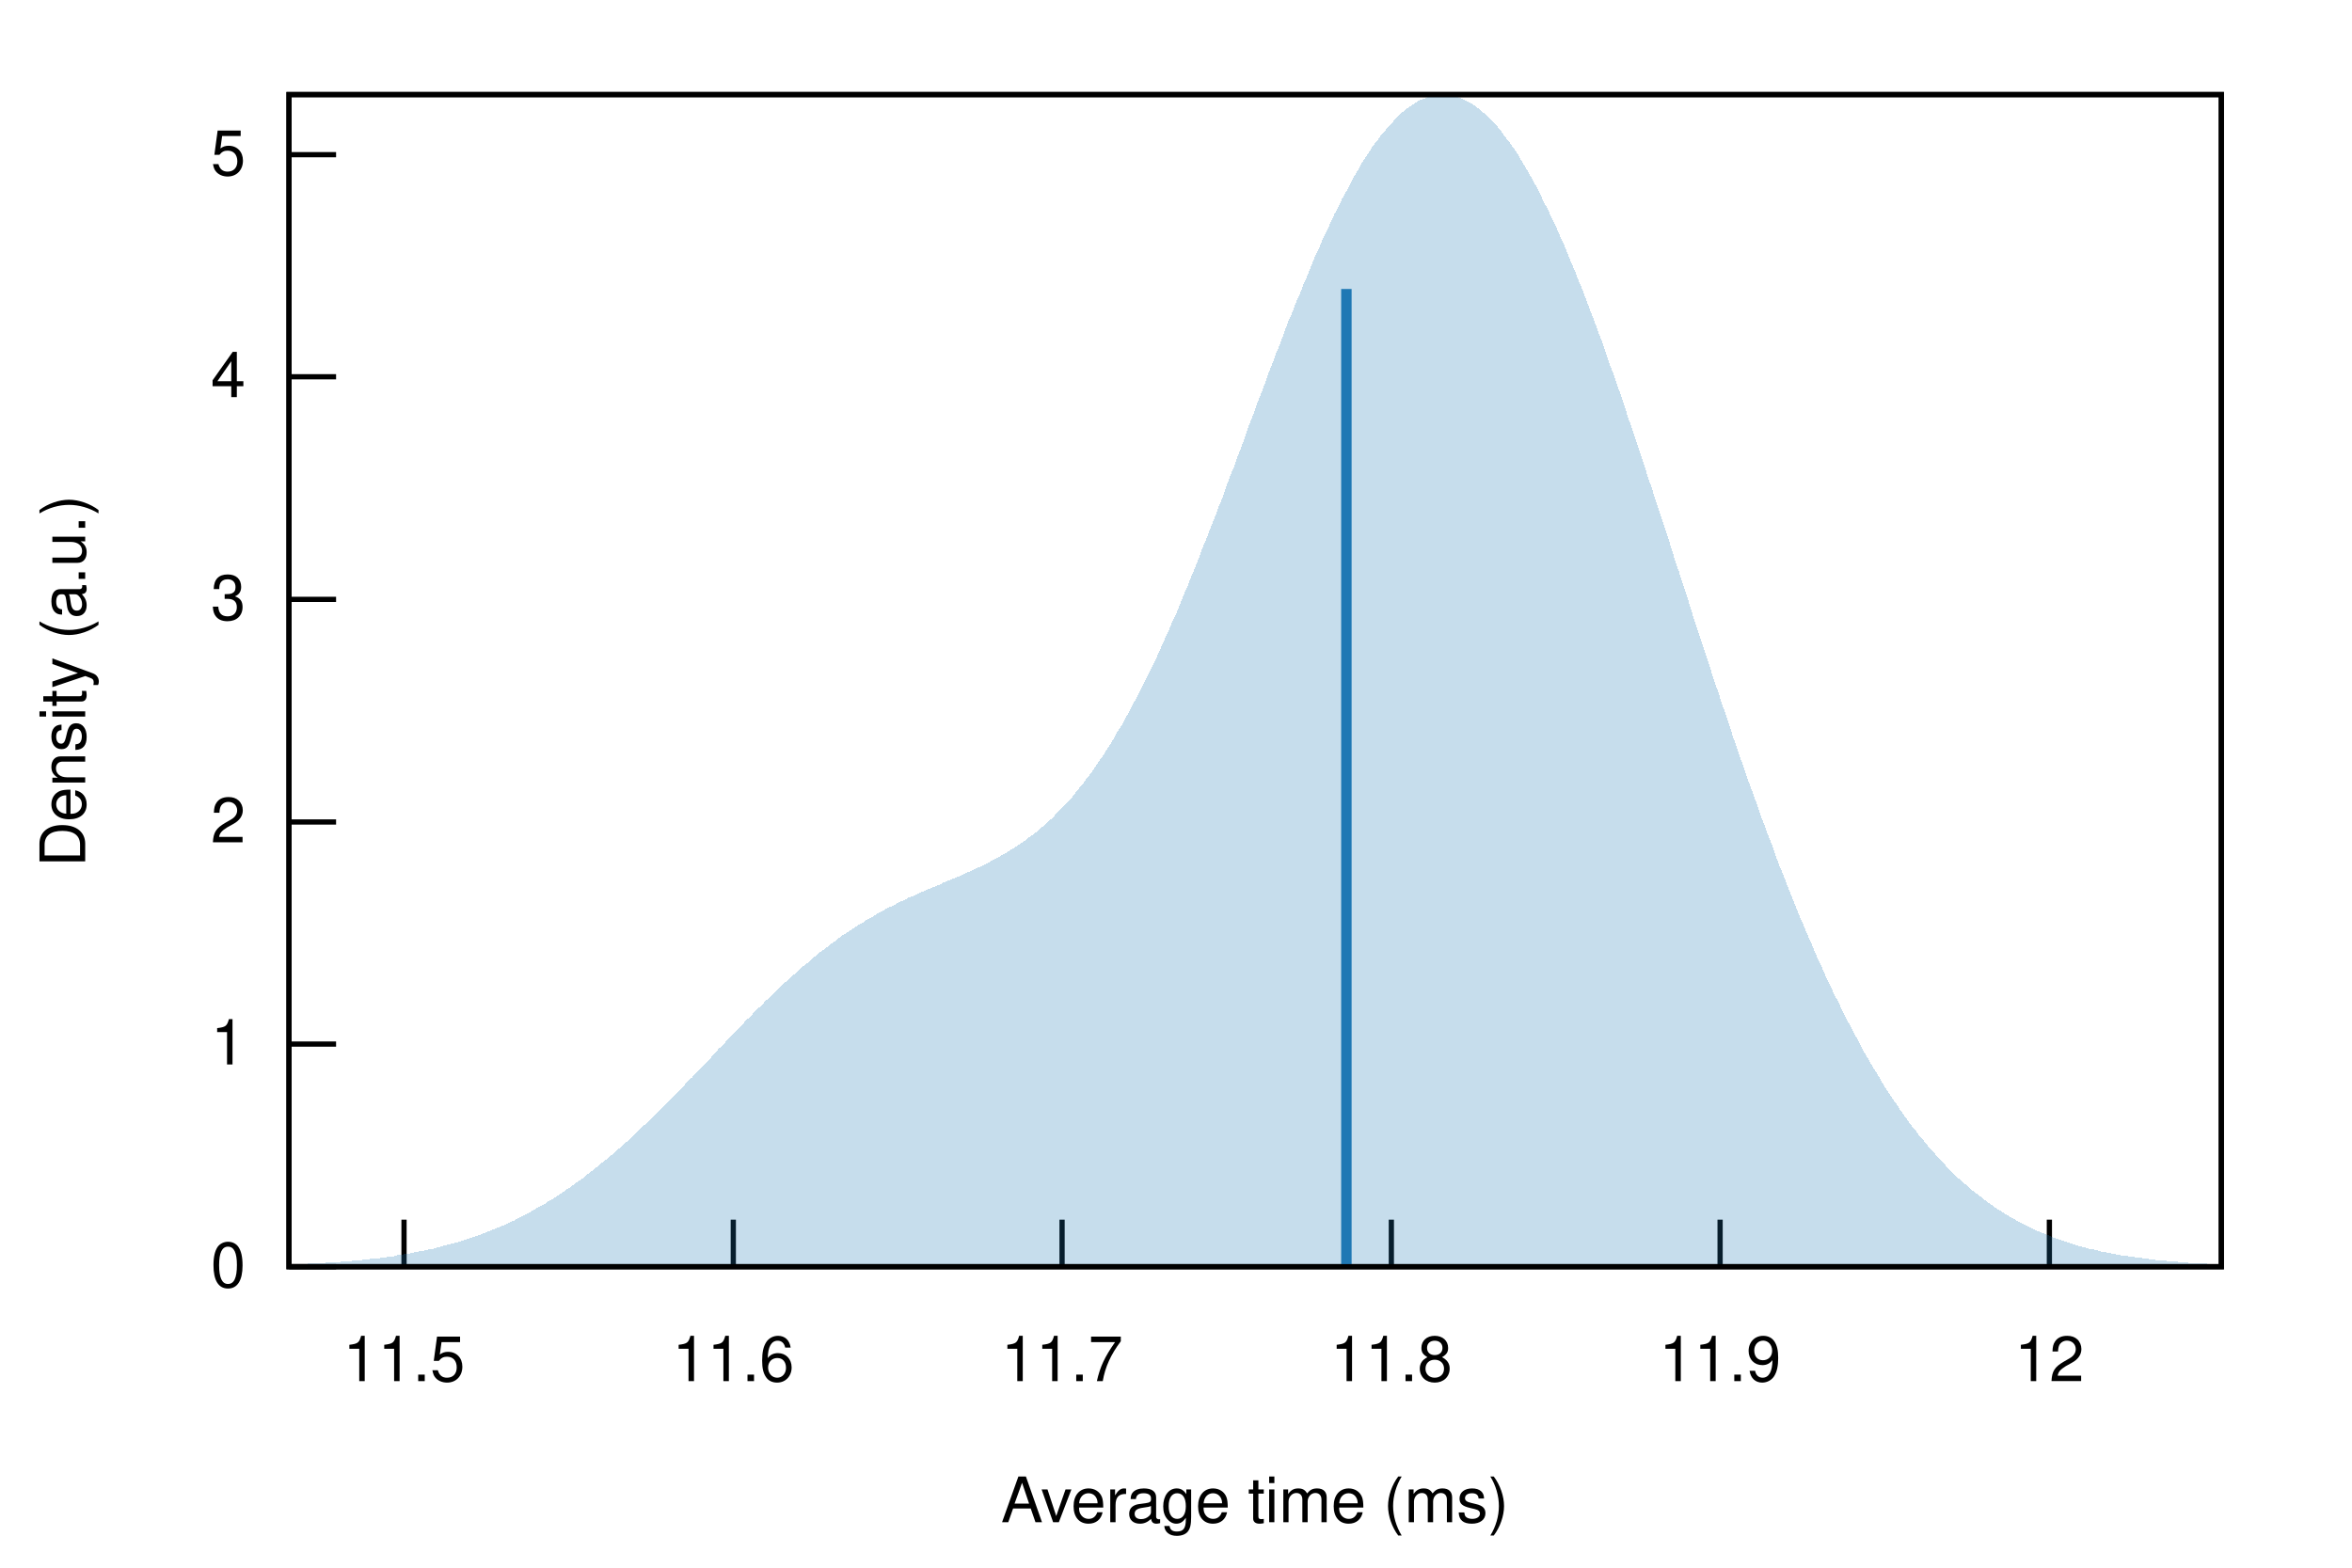
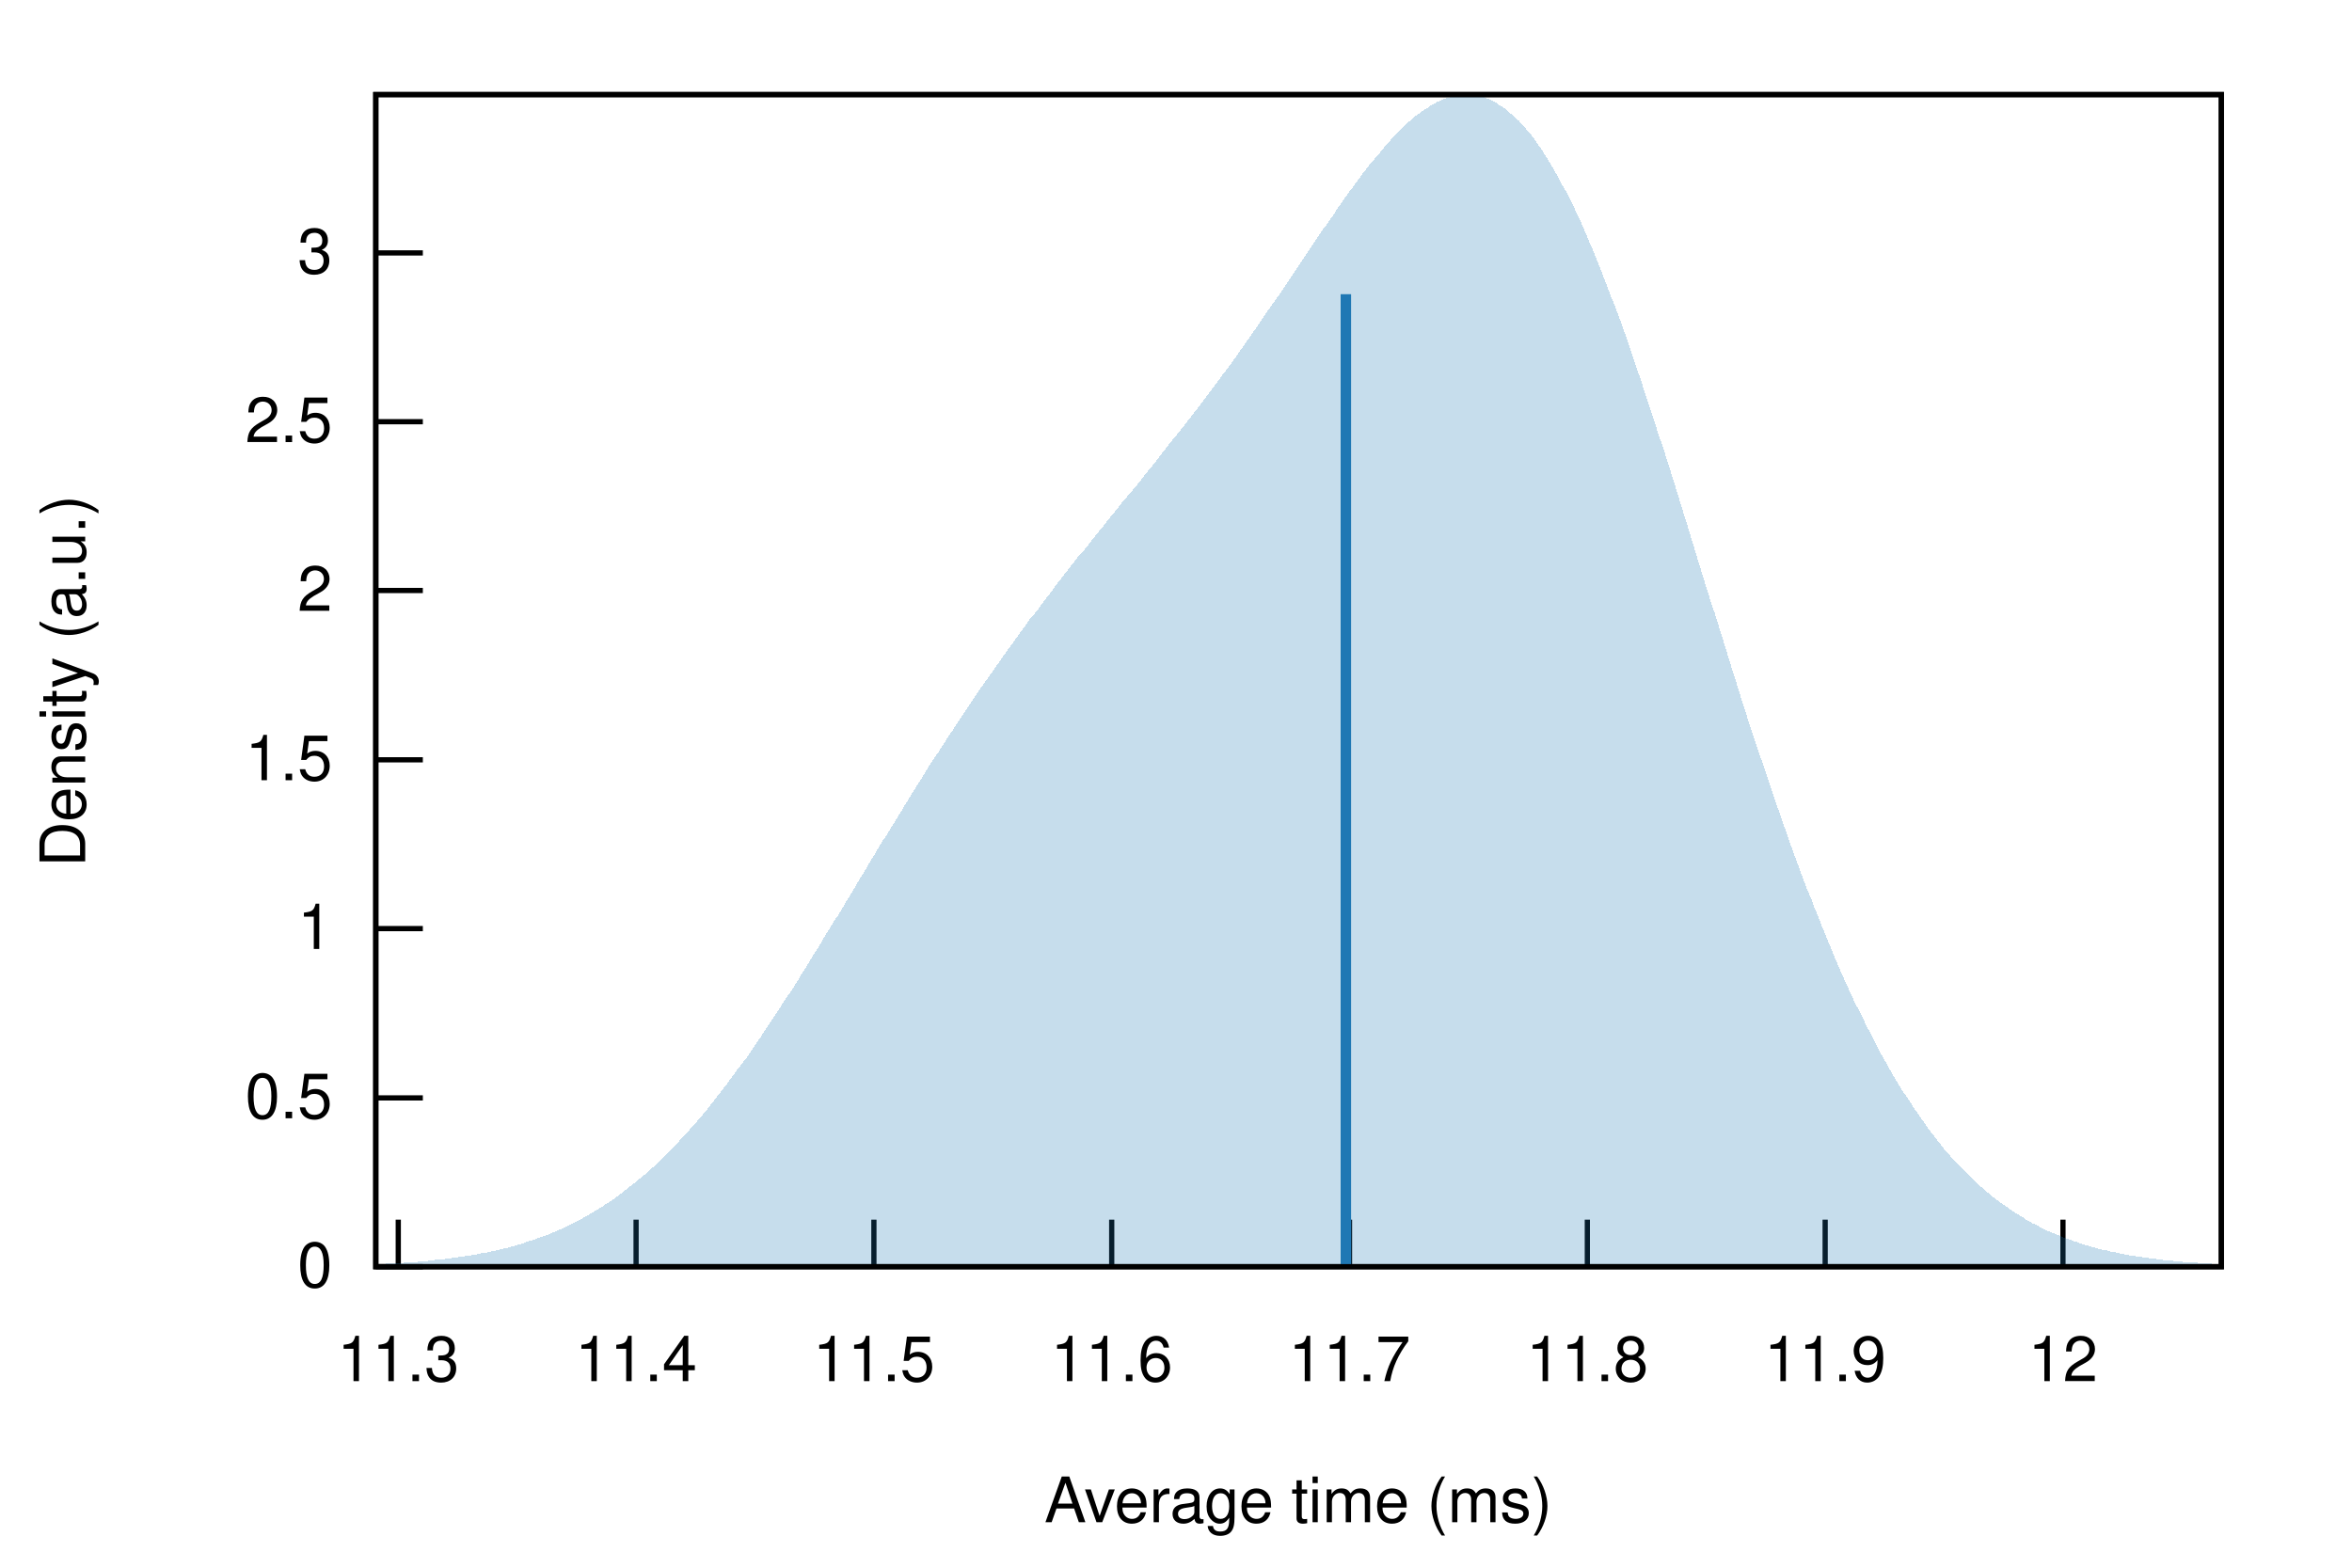
<svg xmlns="http://www.w3.org/2000/svg" xmlns:xlink="http://www.w3.org/1999/xlink" viewBox="0 0 450 300">
  <g id="gnuplot_canvas">
    <rect x="0" y="0" width="450" height="300" fill="none" />
    <defs>
      <circle id="gpDot" r="0.5" stroke-width="0.5" />
      <path id="gpPt0" stroke-width="0.222" stroke="currentColor" d="M-1,0 h2 M0,-1 v2" />
      <path id="gpPt1" stroke-width="0.222" stroke="currentColor" d="M-1,-1 L1,1 M1,-1 L-1,1" />
      <path id="gpPt2" stroke-width="0.222" stroke="currentColor" d="M-1,0 L1,0 M0,-1 L0,1 M-1,-1 L1,1 M-1,1 L1,-1" />
      <rect id="gpPt3" stroke-width="0.222" stroke="currentColor" x="-1" y="-1" width="2" height="2" />
      <rect id="gpPt4" stroke-width="0.222" stroke="currentColor" fill="currentColor" x="-1" y="-1" width="2" height="2" />
      <circle id="gpPt5" stroke-width="0.222" stroke="currentColor" cx="0" cy="0" r="1" />
      <use xlink:href="#gpPt5" id="gpPt6" fill="currentColor" stroke="none" />
      <path id="gpPt7" stroke-width="0.222" stroke="currentColor" d="M0,-1.33 L-1.33,0.67 L1.33,0.67 z" />
      <use xlink:href="#gpPt7" id="gpPt8" fill="currentColor" stroke="none" />
      <use xlink:href="#gpPt7" id="gpPt9" stroke="currentColor" transform="rotate(180)" />
      <use xlink:href="#gpPt9" id="gpPt10" fill="currentColor" stroke="none" />
      <use xlink:href="#gpPt3" id="gpPt11" stroke="currentColor" transform="rotate(45)" />
      <use xlink:href="#gpPt11" id="gpPt12" fill="currentColor" stroke="none" />
      <path id="gpPt13" stroke-width="0.222" stroke="currentColor" d="M0,1.330 L1.265,0.411 L0.782,-1.067 L-0.782,-1.076 L-1.265,0.411 z" />
      <use xlink:href="#gpPt13" id="gpPt14" fill="currentColor" stroke="none" />
      <filter id="textbox" filterUnits="objectBoundingBox" x="0" y="0" height="1" width="1">
        <feFlood flood-color="white" flood-opacity="1" result="bgnd" />
        <feComposite in="SourceGraphic" in2="bgnd" operator="atop" />
      </filter>
      <filter id="greybox" filterUnits="objectBoundingBox" x="0" y="0" height="1" width="1">
        <feFlood flood-color="lightgrey" flood-opacity="1" result="grey" />
        <feComposite in="SourceGraphic" in2="grey" operator="atop" />
      </filter>
    </defs>
    <g fill="none" color="white" stroke="currentColor" stroke-width="1.00" stroke-linecap="butt" stroke-linejoin="miter">
</g>
    <g fill="none" color="black" stroke="currentColor" stroke-width="1.00" stroke-linecap="butt" stroke-linejoin="miter">
-       <path stroke="black" d="M55.3,242.4 L64.3,242.4  " />
-       <g transform="translate(47.0,246.3)" stroke="none" fill="black" font-family="Helvetica" font-size="12.00" text-anchor="end">
+       <path stroke="black" d="M71.9,242.4 L80.9,242.4  " />
+       <g transform="translate(63.6,246.3)" stroke="none" fill="black" font-family="Helvetica" font-size="12.00" text-anchor="end">
        <text>
          <tspan font-family="Helvetica"> 0</tspan>
        </text>
      </g>
    </g>
    <g fill="none" color="black" stroke="currentColor" stroke-width="1.00" stroke-linecap="butt" stroke-linejoin="miter">
-       <path stroke="black" d="M55.3,199.8 L64.3,199.8  " />
-       <g transform="translate(47.0,203.7)" stroke="none" fill="black" font-family="Helvetica" font-size="12.00" text-anchor="end">
+       <path stroke="black" d="M71.9,210.1 L80.9,210.1  " />
+       <g transform="translate(63.6,214.0)" stroke="none" fill="black" font-family="Helvetica" font-size="12.00" text-anchor="end">
+         <text>
+           <tspan font-family="Helvetica"> 0.5</tspan>
+         </text>
+       </g>
+     </g>
+     <g fill="none" color="black" stroke="currentColor" stroke-width="1.00" stroke-linecap="butt" stroke-linejoin="miter">
+       <path stroke="black" d="M71.9,177.7 L80.9,177.7  " />
+       <g transform="translate(63.6,181.6)" stroke="none" fill="black" font-family="Helvetica" font-size="12.00" text-anchor="end">
        <text>
          <tspan font-family="Helvetica"> 1</tspan>
        </text>
      </g>
    </g>
    <g fill="none" color="black" stroke="currentColor" stroke-width="1.00" stroke-linecap="butt" stroke-linejoin="miter">
-       <path stroke="black" d="M55.3,157.3 L64.3,157.3  " />
-       <g transform="translate(47.0,161.2)" stroke="none" fill="black" font-family="Helvetica" font-size="12.00" text-anchor="end">
+       <path stroke="black" d="M71.9,145.4 L80.9,145.4  " />
+       <g transform="translate(63.6,149.3)" stroke="none" fill="black" font-family="Helvetica" font-size="12.00" text-anchor="end">
+         <text>
+           <tspan font-family="Helvetica"> 1.5</tspan>
+         </text>
+       </g>
+     </g>
+     <g fill="none" color="black" stroke="currentColor" stroke-width="1.00" stroke-linecap="butt" stroke-linejoin="miter">
+       <path stroke="black" d="M71.9,113.0 L80.9,113.0  " />
+       <g transform="translate(63.6,116.9)" stroke="none" fill="black" font-family="Helvetica" font-size="12.00" text-anchor="end">
        <text>
          <tspan font-family="Helvetica"> 2</tspan>
        </text>
      </g>
    </g>
    <g fill="none" color="black" stroke="currentColor" stroke-width="1.00" stroke-linecap="butt" stroke-linejoin="miter">
-       <path stroke="black" d="M55.3,114.7 L64.3,114.7  " />
-       <g transform="translate(47.0,118.6)" stroke="none" fill="black" font-family="Helvetica" font-size="12.00" text-anchor="end">
+       <path stroke="black" d="M71.9,80.7 L80.9,80.7  " />
+       <g transform="translate(63.6,84.6)" stroke="none" fill="black" font-family="Helvetica" font-size="12.00" text-anchor="end">
+         <text>
+           <tspan font-family="Helvetica"> 2.5</tspan>
+         </text>
+       </g>
+     </g>
+     <g fill="none" color="black" stroke="currentColor" stroke-width="1.00" stroke-linecap="butt" stroke-linejoin="miter">
+       <path stroke="black" d="M71.9,48.4 L80.9,48.4  " />
+       <g transform="translate(63.6,52.3)" stroke="none" fill="black" font-family="Helvetica" font-size="12.00" text-anchor="end">
        <text>
          <tspan font-family="Helvetica"> 3</tspan>
        </text>
      </g>
    </g>
    <g fill="none" color="black" stroke="currentColor" stroke-width="1.00" stroke-linecap="butt" stroke-linejoin="miter">
-       <path stroke="black" d="M55.3,72.1 L64.3,72.1  " />
-       <g transform="translate(47.0,76.0)" stroke="none" fill="black" font-family="Helvetica" font-size="12.00" text-anchor="end">
+       <path stroke="black" d="M76.2,242.4 L76.2,233.4  " />
+       <g transform="translate(76.2,264.3)" stroke="none" fill="black" font-family="Helvetica" font-size="12.00" text-anchor="middle">
        <text>
-           <tspan font-family="Helvetica"> 4</tspan>
+           <tspan font-family="Helvetica"> 11.3</tspan>
        </text>
      </g>
    </g>
    <g fill="none" color="black" stroke="currentColor" stroke-width="1.00" stroke-linecap="butt" stroke-linejoin="miter">
-       <path stroke="black" d="M55.3,29.6 L64.3,29.6  " />
-       <g transform="translate(47.0,33.5)" stroke="none" fill="black" font-family="Helvetica" font-size="12.00" text-anchor="end">
+       <path stroke="black" d="M121.7,242.4 L121.7,233.4  " />
+       <g transform="translate(121.7,264.3)" stroke="none" fill="black" font-family="Helvetica" font-size="12.00" text-anchor="middle">
        <text>
-           <tspan font-family="Helvetica"> 5</tspan>
+           <tspan font-family="Helvetica"> 11.4</tspan>
        </text>
      </g>
    </g>
    <g fill="none" color="black" stroke="currentColor" stroke-width="1.00" stroke-linecap="butt" stroke-linejoin="miter">
-       <path stroke="black" d="M77.3,242.4 L77.3,233.4  " />
-       <g transform="translate(77.3,264.3)" stroke="none" fill="black" font-family="Helvetica" font-size="12.00" text-anchor="middle">
+       <path stroke="black" d="M167.2,242.4 L167.2,233.4  " />
+       <g transform="translate(167.2,264.3)" stroke="none" fill="black" font-family="Helvetica" font-size="12.00" text-anchor="middle">
        <text>
          <tspan font-family="Helvetica"> 11.5</tspan>
        </text>
      </g>
    </g>
    <g fill="none" color="black" stroke="currentColor" stroke-width="1.00" stroke-linecap="butt" stroke-linejoin="miter">
-       <path stroke="black" d="M140.3,242.4 L140.3,233.4  " />
-       <g transform="translate(140.3,264.3)" stroke="none" fill="black" font-family="Helvetica" font-size="12.00" text-anchor="middle">
+       <path stroke="black" d="M212.7,242.4 L212.7,233.4  " />
+       <g transform="translate(212.7,264.3)" stroke="none" fill="black" font-family="Helvetica" font-size="12.00" text-anchor="middle">
        <text>
          <tspan font-family="Helvetica"> 11.6</tspan>
        </text>
      </g>
    </g>
    <g fill="none" color="black" stroke="currentColor" stroke-width="1.00" stroke-linecap="butt" stroke-linejoin="miter">
-       <path stroke="black" d="M203.2,242.4 L203.2,233.4  " />
-       <g transform="translate(203.2,264.3)" stroke="none" fill="black" font-family="Helvetica" font-size="12.00" text-anchor="middle">
+       <path stroke="black" d="M258.2,242.4 L258.2,233.4  " />
+       <g transform="translate(258.2,264.3)" stroke="none" fill="black" font-family="Helvetica" font-size="12.00" text-anchor="middle">
        <text>
          <tspan font-family="Helvetica"> 11.7</tspan>
        </text>
      </g>
    </g>
    <g fill="none" color="black" stroke="currentColor" stroke-width="1.00" stroke-linecap="butt" stroke-linejoin="miter">
-       <path stroke="black" d="M266.2,242.4 L266.2,233.4  " />
-       <g transform="translate(266.2,264.3)" stroke="none" fill="black" font-family="Helvetica" font-size="12.00" text-anchor="middle">
+       <path stroke="black" d="M303.7,242.4 L303.7,233.4  " />
+       <g transform="translate(303.7,264.3)" stroke="none" fill="black" font-family="Helvetica" font-size="12.00" text-anchor="middle">
        <text>
          <tspan font-family="Helvetica"> 11.8</tspan>
        </text>
      </g>
    </g>
    <g fill="none" color="black" stroke="currentColor" stroke-width="1.00" stroke-linecap="butt" stroke-linejoin="miter">
-       <path stroke="black" d="M329.1,242.4 L329.1,233.4  " />
-       <g transform="translate(329.1,264.3)" stroke="none" fill="black" font-family="Helvetica" font-size="12.00" text-anchor="middle">
+       <path stroke="black" d="M349.2,242.4 L349.2,233.4  " />
+       <g transform="translate(349.2,264.3)" stroke="none" fill="black" font-family="Helvetica" font-size="12.00" text-anchor="middle">
        <text>
          <tspan font-family="Helvetica"> 11.9</tspan>
        </text>
      </g>
    </g>
    <g fill="none" color="black" stroke="currentColor" stroke-width="1.00" stroke-linecap="butt" stroke-linejoin="miter">
-       <path stroke="black" d="M392.1,242.4 L392.1,233.4  " />
-       <g transform="translate(392.1,264.3)" stroke="none" fill="black" font-family="Helvetica" font-size="12.00" text-anchor="middle">
+       <path stroke="black" d="M394.7,242.4 L394.7,233.4  " />
+       <g transform="translate(394.7,264.3)" stroke="none" fill="black" font-family="Helvetica" font-size="12.00" text-anchor="middle">
        <text>
          <tspan font-family="Helvetica"> 12</tspan>
        </text>
      </g>
    </g>
    <g fill="none" color="black" stroke="currentColor" stroke-width="1.00" stroke-linecap="butt" stroke-linejoin="miter">
</g>
    <g fill="none" color="black" stroke="currentColor" stroke-width="1.00" stroke-linecap="butt" stroke-linejoin="miter">
-       <path stroke="black" d="M55.3,18.1 L55.3,242.4 L425.0,242.4 L425.0,18.1 L55.3,18.1 Z  " />
+       <path stroke="black" d="M71.9,18.1 L71.9,242.4 L425.0,242.4 L425.0,18.1 L71.9,18.1 Z  " />
    </g>
    <g fill="none" color="black" stroke="currentColor" stroke-width="1.00" stroke-linecap="butt" stroke-linejoin="miter">
      <g transform="translate(16.3,130.3) rotate(270)" stroke="none" fill="black" font-family="Helvetica" font-size="12.00" text-anchor="middle">
        <text>
          <tspan font-family="Helvetica">Density (a.u.)</tspan>
        </text>
      </g>
    </g>
    <g fill="none" color="black" stroke="currentColor" stroke-width="1.00" stroke-linecap="butt" stroke-linejoin="miter">
-       <g transform="translate(240.1,291.3)" stroke="none" fill="black" font-family="Helvetica" font-size="12.00" text-anchor="middle">
+       <g transform="translate(248.4,291.3)" stroke="none" fill="black" font-family="Helvetica" font-size="12.00" text-anchor="middle">
        <text>
          <tspan font-family="Helvetica">Average time (ms)</tspan>
        </text>
      </g>
    </g>
    <g fill="none" color="black" stroke="currentColor" stroke-width="1.00" stroke-linecap="butt" stroke-linejoin="miter">
</g>
    <g id="gnuplot_plot_1">
      <g fill="none" color="black" stroke="currentColor" stroke-width="1.00" stroke-linecap="butt" stroke-linejoin="miter">
        <g stroke="none" shape-rendering="crispEdges">
-           <polygon fill="rgb( 31, 120, 180)" fill-opacity="0.25" points="55.3,242.0 56.0,242.0 56.8,241.9 57.5,241.9 58.3,241.9 59.0,241.8 59.7,241.8 60.5,241.8 61.2,241.7 62.0,241.7 62.7,241.6 63.4,241.6 64.2,241.5 64.9,241.5 65.7,241.4 66.4,241.4 67.2,241.3 67.9,241.2 68.6,241.2 69.4,241.1 70.1,241.0 70.9,240.9 71.6,240.8 72.3,240.8 73.1,240.7 73.8,240.6 74.6,240.5 75.3,240.4 76.0,240.2 76.8,240.1 77.5,240.0 78.3,239.9 79.0,239.7 79.7,239.6 80.5,239.4 81.2,239.3 82.0,239.1 82.7,239.0 83.5,238.8 84.2,238.6 84.9,238.4 85.7,238.2 86.4,238.0 87.2,237.8 87.9,237.6 88.6,237.4 89.4,237.1 90.1,236.9 90.9,236.6 91.6,236.4 92.3,236.1 93.1,235.8 93.8,235.5 94.6,235.2 95.3,234.9 96.0,234.6 96.8,234.3 97.5,233.9 98.3,233.6 99.0,233.2 99.8,232.8 100.5,232.4 101.2,232.1 102.0,231.6 102.7,231.2 103.5,230.8 104.2,230.4 104.9,229.9 105.7,229.5 106.4,229.0 107.2,228.5 107.9,228.0 108.6,227.5 109.4,227.0 110.1,226.4 110.9,225.9 111.6,225.4 112.3,224.8 113.1,224.2 113.8,223.6 114.6,223.0 115.3,222.4 116.1,221.8 116.8,221.2 117.5,220.6 118.3,219.9 119.0,219.3 119.8,218.6 120.5,217.9 121.2,217.2 122.0,216.5 122.7,215.8 123.5,215.1 124.2,214.4 124.9,213.7 125.7,213.0 126.4,212.2 127.2,211.5 127.9,210.8 128.6,210.0 129.4,209.2 130.1,208.5 130.9,207.7 131.6,206.9 132.4,206.2 133.1,205.4 133.8,204.6 134.6,203.8 135.3,203.1 136.1,202.3 136.8,201.5 137.5,200.7 138.3,200.0 139.0,199.2 139.8,198.4 140.5,197.6 141.2,196.9 142.0,196.1 142.7,195.3 143.5,194.6 144.2,193.8 144.9,193.1 145.7,192.4 146.4,191.6 147.2,190.9 147.9,190.2 148.7,189.5 149.4,188.8 150.1,188.1 150.9,187.4 151.6,186.7 152.4,186.1 153.1,185.4 153.8,184.8 154.6,184.2 155.3,183.5 156.1,182.9 156.8,182.3 157.5,181.8 158.3,181.2 159.0,180.6 159.8,180.1 160.5,179.5 161.2,179.0 162.0,178.5 162.7,178.0 163.5,177.5 164.2,177.0 165.0,176.6 165.7,176.1 166.4,175.7 167.2,175.3 167.9,174.8 168.7,174.4 169.4,174.0 170.1,173.6 170.9,173.3 171.6,172.9 172.4,172.5 173.1,172.2 173.8,171.8 174.6,171.5 175.3,171.2 176.1,170.8 176.8,170.5 177.5,170.2 178.3,169.9 179.0,169.6 179.8,169.3 180.5,168.9 181.2,168.6 182.0,168.3 182.7,168.0 183.5,167.7 184.2,167.4 185.0,167.0 185.7,166.7 186.4,166.4 187.2,166.0 187.9,165.7 188.7,165.3 189.4,164.9 190.1,164.5 190.9,164.1 191.6,163.7 192.4,163.3 193.1,162.8 193.8,162.4 194.6,161.9 195.3,161.4 196.1,160.9 196.8,160.3 197.5,159.8 198.3,159.2 199.0,158.6 199.8,157.9 200.5,157.2 201.3,156.6 202.0,155.8 202.7,155.1 203.5,154.3 204.2,153.5 205.0,152.7 205.7,151.8 206.4,150.9 207.2,150.0 207.9,149.0 208.7,148.0 209.4,147.0 210.1,145.9 210.9,144.8 211.6,143.7 212.4,142.5 213.1,141.3 213.8,140.0 214.6,138.8 215.3,137.5 216.1,136.1 216.8,134.7 217.6,133.3 218.3,131.9 219.0,130.4 219.8,128.9 220.5,127.4 221.3,125.8 222.0,124.2 222.7,122.6 223.5,120.9 224.2,119.2 225.0,117.5 225.7,115.8 226.4,114.0 227.2,112.2 227.9,110.4 228.7,108.5 229.4,106.7 230.1,104.8 230.9,102.9 231.6,101.0 232.4,99.1 233.1,97.1 233.9,95.2 234.6,93.2 235.3,91.2 236.1,89.3 236.8,87.3 237.6,85.3 238.3,83.3 239.0,81.3 239.8,79.3 240.5,77.3 241.3,75.3 242.0,73.4 242.7,71.4 243.5,69.4 244.2,67.5 245.0,65.6 245.7,63.6 246.4,61.7 247.2,59.9 247.9,58.0 248.7,56.2 249.4,54.4 250.2,52.6 250.9,50.8 251.6,49.1 252.4,47.4 253.1,45.7 253.9,44.1 254.6,42.5 255.3,41.0 256.1,39.5 256.8,38.0 257.6,36.6 258.3,35.2 259.0,33.9 259.8,32.6 260.5,31.3 261.3,30.1 262.0,29.0 262.7,27.9 263.5,26.9 264.2,25.9 265.0,25.0 265.7,24.1 266.5,23.3 267.2,22.5 267.9,21.8 268.7,21.2 269.4,20.6 270.2,20.1 270.9,19.6 271.6,19.2 272.4,18.9 273.1,18.6 273.9,18.4 274.6,18.2 275.3,18.1 276.1,18.1 276.8,18.1 277.6,18.2 278.3,18.4 279.0,18.6 279.8,18.9 280.5,19.3 281.3,19.7 282.0,20.1 282.8,20.7 283.5,21.3 284.2,21.9 285.0,22.6 285.7,23.4 286.5,24.2 287.2,25.1 287.9,26.1 288.7,27.1 289.4,28.1 290.2,29.2 290.9,30.4 291.6,31.6 292.4,32.9 293.1,34.2 293.9,35.6 294.6,37.0 295.3,38.5 296.1,40.0 296.8,41.5 297.6,43.1 298.3,44.8 299.1,46.5 299.8,48.2 300.5,50.0 301.3,51.8 302.0,53.6 302.8,55.5 303.5,57.4 304.2,59.3 305.0,61.3 305.7,63.3 306.5,65.3 307.2,67.4 307.9,69.5 308.7,71.6 309.4,73.7 310.2,75.8 310.9,78.0 311.6,80.2 312.4,82.4 313.1,84.6 313.9,86.9 314.6,89.1 315.3,91.3 316.1,93.6 316.8,95.9 317.6,98.2 318.3,100.4 319.1,102.7 319.8,105.0 320.5,107.3 321.3,109.6 322.0,111.9 322.8,114.2 323.5,116.5 324.2,118.8 325.0,121.1 325.7,123.3 326.5,125.6 327.2,127.8 327.9,130.1 328.7,132.3 329.4,134.5 330.2,136.8 330.9,138.9 331.6,141.1 332.4,143.3 333.1,145.4 333.9,147.6 334.6,149.7 335.4,151.8 336.1,153.8 336.8,155.9 337.6,157.9 338.3,159.9 339.1,161.9 339.8,163.9 340.5,165.8 341.3,167.7 342.0,169.6 342.8,171.5 343.5,173.3 344.2,175.1 345.0,176.9 345.7,178.6 346.5,180.4 347.2,182.1 347.9,183.7 348.7,185.4 349.4,187.0 350.2,188.6 350.9,190.2 351.7,191.7 352.4,193.2 353.1,194.7 353.9,196.1 354.6,197.5 355.4,198.9 356.1,200.3 356.8,201.6 357.6,202.9 358.3,204.2 359.1,205.4 359.8,206.6 360.5,207.8 361.3,209.0 362.0,210.1 362.8,211.2 363.5,212.3 364.2,213.3 365.0,214.4 365.7,215.4 366.5,216.3 367.2,217.3 368.0,218.2 368.7,219.1 369.4,219.9 370.2,220.8 370.9,221.6 371.7,222.4 372.4,223.2 373.1,223.9 373.9,224.7 374.6,225.4 375.4,226.0 376.1,226.7 376.8,227.3 377.6,228.0 378.3,228.5 379.1,229.1 379.8,229.7 380.5,230.2 381.3,230.7 382.0,231.3 382.8,231.7 383.5,232.2 384.3,232.7 385.0,233.1 385.7,233.5 386.5,233.9 387.2,234.3 388.0,234.7 388.7,235.0 389.4,235.4 390.2,235.7 390.9,236.0 391.7,236.3 392.4,236.6 393.1,236.9 393.9,237.2 394.6,237.4 395.4,237.7 396.1,237.9 396.8,238.1 397.6,238.4 398.3,238.6 399.1,238.8 399.8,239.0 400.6,239.1 401.3,239.3 402.0,239.5 402.8,239.6 403.5,239.8 404.3,239.9 405.0,240.1 405.7,240.2 406.5,240.3 407.2,240.4 408.0,240.5 408.7,240.6 409.4,240.7 410.2,240.8 410.9,240.9 411.7,241.0 412.4,241.1 413.1,241.2 413.9,241.2 414.6,241.3 415.4,241.4 416.1,241.4 416.9,241.5 417.6,241.6 418.3,241.6 419.1,241.7 419.8,241.7 420.6,241.7 421.3,241.8 422.0,241.8 422.8,241.9 423.5,241.9 424.3,241.9 425.0,242.0 425.0,242.4 424.3,242.4 423.5,242.4 422.8,242.4 422.0,242.4 421.3,242.4 420.6,242.4 419.8,242.4 419.1,242.4 418.3,242.4 417.6,242.4 416.9,242.4 416.1,242.4 415.4,242.4 414.6,242.4 413.9,242.4 413.1,242.4 412.4,242.4 411.7,242.4 410.9,242.4 410.2,242.4 409.4,242.4 408.7,242.4 408.0,242.4 407.2,242.4 406.5,242.4 405.7,242.4 405.0,242.4 404.3,242.4 403.5,242.4 402.8,242.4 402.0,242.4 401.3,242.4 400.6,242.4 399.8,242.4 399.1,242.4 398.3,242.4 397.6,242.4 396.8,242.4 396.1,242.4 395.4,242.4 394.6,242.4 393.9,242.4 393.1,242.4 392.4,242.4 391.7,242.4 390.9,242.4 390.2,242.4 389.4,242.4 388.7,242.4 388.0,242.4 387.2,242.4 386.5,242.4 385.7,242.4 385.0,242.4 384.3,242.4 383.5,242.4 382.8,242.4 382.0,242.4 381.3,242.4 380.5,242.4 379.8,242.4 379.1,242.4 378.3,242.4 377.6,242.4 376.8,242.4 376.1,242.4 375.4,242.4 374.6,242.4 373.9,242.4 373.1,242.4 372.4,242.4 371.7,242.4 370.9,242.4 370.2,242.4 369.4,242.4 368.7,242.4 368.0,242.4 367.2,242.4 366.5,242.4 365.7,242.4 365.0,242.4 364.2,242.4 363.5,242.4 362.8,242.4 362.0,242.4 361.3,242.4 360.5,242.4 359.8,242.4 359.1,242.4 358.3,242.4 357.6,242.4 356.8,242.4 356.1,242.4 355.4,242.4 354.6,242.4 353.9,242.4 353.1,242.4 352.4,242.4 351.7,242.4 350.9,242.4 350.2,242.4 349.4,242.4 348.7,242.4 347.9,242.4 347.2,242.4 346.5,242.4 345.7,242.4 345.0,242.4 344.2,242.4 343.5,242.4 342.8,242.4 342.0,242.4 341.3,242.4 340.5,242.4 339.8,242.4 339.1,242.4 338.3,242.4 337.6,242.4 336.8,242.4 336.1,242.4 335.4,242.4 334.6,242.4 333.9,242.4 333.1,242.4 332.4,242.4 331.6,242.4 330.9,242.4 330.2,242.4 329.4,242.4 328.7,242.4 327.9,242.4 327.2,242.4 326.5,242.4 325.7,242.4 325.0,242.4 324.2,242.4 323.5,242.4 322.8,242.4 322.0,242.4 321.3,242.4 320.5,242.4 319.8,242.4 319.1,242.4 318.3,242.4 317.6,242.4 316.8,242.4 316.1,242.4 315.3,242.4 314.6,242.4 313.9,242.4 313.1,242.4 312.4,242.4 311.6,242.4 310.9,242.4 310.2,242.4 309.4,242.4 308.7,242.4 307.9,242.4 307.2,242.4 306.5,242.4 305.7,242.4 305.0,242.4 304.2,242.4 303.5,242.4 302.8,242.4 302.0,242.4 301.3,242.4 300.5,242.4 299.8,242.4 299.1,242.4 298.3,242.4 297.6,242.4 296.8,242.4 296.1,242.4 295.3,242.4 294.6,242.4 293.9,242.4 293.1,242.4 292.4,242.4 291.6,242.4 290.9,242.4 290.2,242.4 289.4,242.4 288.7,242.4 287.9,242.4 287.2,242.4 286.5,242.4 285.7,242.4 285.0,242.4 284.2,242.4 283.5,242.4 282.8,242.4 282.0,242.4 281.3,242.4 280.5,242.4 279.8,242.4 279.0,242.4 278.3,242.4 277.6,242.4 276.8,242.4 276.1,242.4 275.3,242.4 274.6,242.4 273.9,242.4 273.1,242.4 272.4,242.4 271.6,242.4 270.9,242.4 270.2,242.4 269.4,242.4 268.7,242.4 267.9,242.4 267.2,242.4 266.5,242.4 265.7,242.4 265.0,242.4 264.2,242.4 263.5,242.4 262.7,242.4 262.0,242.4 261.3,242.4 260.5,242.4 259.8,242.4 259.0,242.4 258.3,242.4 257.6,242.4 256.8,242.4 256.1,242.4 255.3,242.4 254.6,242.4 253.9,242.4 253.1,242.4 252.4,242.4 251.6,242.4 250.9,242.4 250.2,242.4 249.4,242.4 248.7,242.4 247.9,242.4 247.2,242.4 246.4,242.4 245.7,242.4 245.0,242.4 244.2,242.4 243.5,242.4 242.7,242.4 242.0,242.4 241.3,242.4 240.5,242.4 239.8,242.4 239.0,242.4 238.3,242.4 237.6,242.4 236.8,242.4 236.1,242.4 235.3,242.4 234.6,242.4 233.9,242.4 233.1,242.4 232.4,242.4 231.6,242.4 230.9,242.4 230.1,242.4 229.4,242.4 228.7,242.4 227.9,242.4 227.2,242.4 226.4,242.4 225.7,242.4 225.0,242.4 224.2,242.4 223.5,242.4 222.7,242.4 222.0,242.4 221.3,242.4 220.5,242.4 219.8,242.4 219.0,242.4 218.3,242.4 217.6,242.4 216.8,242.4 216.1,242.4 215.3,242.4 214.6,242.4 213.8,242.4 213.1,242.4 212.4,242.4 211.6,242.4 210.9,242.4 210.1,242.4 209.4,242.4 208.7,242.4 207.9,242.4 207.2,242.4 206.4,242.4 205.7,242.4 205.0,242.4 204.2,242.4 203.5,242.4 202.7,242.4 202.0,242.4 201.3,242.4 200.5,242.4 199.8,242.4 199.0,242.4 198.3,242.4 197.5,242.4 196.8,242.4 196.1,242.4 195.3,242.4 194.6,242.4 193.8,242.4 193.1,242.4 192.4,242.4 191.6,242.4 190.9,242.4 190.1,242.4 189.4,242.4 188.7,242.4 187.9,242.4 187.2,242.4 186.4,242.4 185.7,242.4 185.0,242.4 184.2,242.4 183.5,242.4 182.7,242.4 182.0,242.4 181.2,242.4 180.5,242.4 179.8,242.4 179.0,242.4 178.3,242.4 177.5,242.4 176.8,242.4 176.1,242.4 175.3,242.4 174.6,242.4 173.8,242.4 173.1,242.4 172.4,242.4 171.6,242.4 170.9,242.4 170.1,242.4 169.4,242.4 168.7,242.4 167.9,242.4 167.2,242.4 166.4,242.4 165.7,242.4 165.0,242.4 164.2,242.4 163.5,242.4 162.7,242.4 162.0,242.4 161.2,242.4 160.5,242.4 159.8,242.4 159.0,242.4 158.3,242.4 157.5,242.4 156.8,242.4 156.1,242.4 155.3,242.4 154.6,242.4 153.8,242.4 153.1,242.4 152.4,242.4 151.6,242.4 150.9,242.4 150.1,242.4 149.4,242.4 148.7,242.4 147.9,242.4 147.2,242.4 146.4,242.4 145.7,242.4 144.9,242.4 144.2,242.4 143.5,242.4 142.7,242.4 142.0,242.4 141.2,242.4 140.5,242.4 139.8,242.4 139.0,242.4 138.3,242.4 137.5,242.4 136.8,242.4 136.1,242.4 135.3,242.4 134.6,242.4 133.8,242.4 133.1,242.4 132.4,242.4 131.6,242.4 130.9,242.4 130.1,242.4 129.4,242.4 128.6,242.4 127.9,242.4 127.2,242.4 126.4,242.4 125.7,242.4 124.9,242.4 124.2,242.4 123.5,242.4 122.7,242.4 122.0,242.4 121.2,242.4 120.5,242.4 119.8,242.4 119.0,242.4 118.3,242.4 117.5,242.4 116.8,242.4 116.1,242.4 115.3,242.4 114.6,242.4 113.8,242.4 113.1,242.4 112.3,242.4 111.6,242.4 110.9,242.4 110.1,242.4 109.4,242.4 108.6,242.4 107.9,242.4 107.2,242.4 106.4,242.4 105.7,242.4 104.9,242.4 104.2,242.4 103.5,242.4 102.7,242.4 102.0,242.4 101.2,242.4 100.5,242.4 99.8,242.4 99.0,242.4 98.3,242.4 97.5,242.4 96.8,242.4 96.0,242.4 95.3,242.4 94.6,242.4 93.8,242.4 93.1,242.4 92.3,242.4 91.6,242.4 90.9,242.4 90.1,242.4 89.4,242.4 88.6,242.4 87.9,242.4 87.2,242.4 86.4,242.4 85.7,242.4 84.9,242.4 84.2,242.4 83.5,242.4 82.7,242.4 82.0,242.4 81.2,242.4 80.5,242.4 79.7,242.4 79.0,242.4 78.3,242.4 77.5,242.4 76.8,242.4 76.0,242.4 75.3,242.4 74.6,242.4 73.8,242.4 73.1,242.4 72.3,242.4 71.6,242.4 70.9,242.4 70.1,242.4 69.4,242.4 68.6,242.4 67.9,242.4 67.2,242.4 66.4,242.4 65.7,242.4 64.9,242.4 64.2,242.4 63.4,242.4 62.7,242.4 62.0,242.4 61.2,242.4 60.5,242.4 59.7,242.4 59.0,242.4 58.3,242.4 57.5,242.4 56.8,242.4 56.0,242.4 55.3,242.4 " />
+           <polygon fill="rgb( 31, 120, 180)" fill-opacity="0.25" points="71.9,241.9 72.6,241.9 73.3,241.9 74.0,241.8 74.7,241.8 75.4,241.8 76.1,241.7 76.9,241.7 77.6,241.6 78.3,241.6 79.0,241.5 79.7,241.5 80.4,241.4 81.1,241.3 81.8,241.3 82.5,241.2 83.2,241.1 83.9,241.1 84.6,241.0 85.3,240.9 86.1,240.8 86.8,240.7 87.5,240.6 88.2,240.5 88.9,240.4 89.6,240.3 90.3,240.2 91.0,240.1 91.7,239.9 92.4,239.8 93.1,239.7 93.8,239.5 94.5,239.4 95.3,239.2 96.0,239.0 96.7,238.9 97.4,238.7 98.1,238.5 98.8,238.3 99.5,238.1 100.2,237.9 100.9,237.6 101.6,237.4 102.3,237.2 103.0,236.9 103.7,236.7 104.5,236.4 105.2,236.1 105.9,235.8 106.6,235.5 107.3,235.2 108.0,234.9 108.7,234.5 109.4,234.2 110.1,233.8 110.8,233.5 111.5,233.1 112.2,232.7 112.9,232.3 113.6,231.9 114.4,231.4 115.1,231.0 115.8,230.5 116.5,230.1 117.2,229.6 117.9,229.1 118.6,228.6 119.3,228.0 120.0,227.5 120.7,226.9 121.4,226.4 122.1,225.8 122.8,225.2 123.6,224.6 124.3,223.9 125.0,223.3 125.7,222.6 126.4,222.0 127.1,221.3 127.8,220.6 128.5,219.9 129.2,219.1 129.9,218.4 130.6,217.6 131.3,216.9 132.0,216.1 132.8,215.3 133.5,214.4 134.2,213.6 134.9,212.8 135.6,211.9 136.3,211.0 137.0,210.1 137.7,209.2 138.4,208.3 139.1,207.4 139.8,206.4 140.5,205.5 141.2,204.5 142.0,203.5 142.7,202.6 143.4,201.6 144.1,200.5 144.8,199.5 145.5,198.5 146.2,197.4 146.9,196.4 147.6,195.3 148.3,194.3 149.0,193.2 149.7,192.1 150.4,191.0 151.2,189.9 151.9,188.8 152.6,187.7 153.3,186.5 154.0,185.4 154.7,184.3 155.4,183.1 156.1,182.0 156.8,180.9 157.5,179.7 158.2,178.5 158.9,177.4 159.6,176.2 160.4,175.1 161.1,173.9 161.8,172.7 162.5,171.6 163.2,170.4 163.9,169.2 164.6,168.0 165.3,166.9 166.0,165.7 166.7,164.5 167.4,163.4 168.1,162.2 168.8,161.0 169.6,159.9 170.3,158.7 171.0,157.6 171.7,156.4 172.4,155.3 173.1,154.1 173.8,153.0 174.5,151.8 175.2,150.7 175.9,149.6 176.6,148.5 177.3,147.3 178.0,146.2 178.7,145.1 179.5,144.0 180.2,142.9 180.9,141.8 181.6,140.7 182.3,139.7 183.0,138.6 183.7,137.5 184.4,136.5 185.1,135.4 185.8,134.4 186.5,133.3 187.2,132.3 187.9,131.3 188.7,130.2 189.4,129.2 190.1,128.2 190.8,127.2 191.5,126.2 192.2,125.2 192.9,124.2 193.6,123.3 194.3,122.3 195.0,121.3 195.7,120.4 196.4,119.4 197.1,118.4 197.9,117.5 198.6,116.6 199.3,115.6 200.0,114.7 200.7,113.8 201.4,112.9 202.1,111.9 202.8,111.0 203.5,110.1 204.2,109.2 204.9,108.3 205.6,107.4 206.3,106.5 207.1,105.7 207.8,104.8 208.5,103.9 209.2,103.0 209.9,102.1 210.6,101.3 211.3,100.4 212.0,99.5 212.7,98.6 213.4,97.8 214.1,96.9 214.8,96.0 215.5,95.2 216.3,94.3 217.0,93.4 217.7,92.6 218.4,91.7 219.1,90.8 219.8,89.9 220.5,89.1 221.2,88.2 221.9,87.3 222.6,86.4 223.3,85.5 224.0,84.6 224.7,83.7 225.5,82.8 226.2,81.9 226.9,81.0 227.6,80.1 228.3,79.2 229.0,78.3 229.7,77.4 230.4,76.4 231.1,75.5 231.8,74.6 232.5,73.6 233.2,72.7 233.9,71.7 234.7,70.7 235.4,69.8 236.1,68.8 236.8,67.8 237.5,66.8 238.2,65.8 238.9,64.8 239.6,63.8 240.3,62.8 241.0,61.8 241.7,60.7 242.4,59.7 243.1,58.7 243.9,57.6 244.6,56.6 245.3,55.6 246.0,54.5 246.7,53.5 247.4,52.4 248.1,51.4 248.8,50.3 249.5,49.3 250.2,48.2 250.9,47.2 251.6,46.1 252.3,45.1 253.0,44.0 253.8,43.0 254.5,42.0 255.2,41.0 255.9,39.9 256.6,38.9 257.3,37.9 258.0,36.9 258.7,36.0 259.4,35.0 260.1,34.1 260.8,33.1 261.5,32.2 262.2,31.3 263.0,30.4 263.7,29.6 264.4,28.7 265.1,27.9 265.8,27.1 266.5,26.3 267.2,25.6 267.9,24.9 268.6,24.2 269.3,23.5 270.0,22.9 270.7,22.3 271.4,21.8 272.2,21.2 272.9,20.8 273.6,20.3 274.3,19.9 275.0,19.5 275.7,19.2 276.4,18.9 277.1,18.7 277.8,18.5 278.5,18.3 279.2,18.2 279.9,18.1 280.6,18.1 281.4,18.1 282.1,18.2 282.8,18.3 283.5,18.5 284.2,18.7 284.9,19.0 285.6,19.3 286.3,19.7 287.0,20.2 287.7,20.6 288.4,21.2 289.1,21.8 289.8,22.4 290.6,23.1 291.3,23.9 292.0,24.7 292.7,25.5 293.4,26.4 294.1,27.4 294.8,28.4 295.5,29.5 296.2,30.6 296.9,31.8 297.6,33.0 298.3,34.2 299.0,35.6 299.8,36.9 300.5,38.3 301.2,39.8 301.9,41.3 302.6,42.8 303.3,44.4 304.0,46.1 304.7,47.7 305.4,49.4 306.1,51.2 306.8,53.0 307.5,54.8 308.2,56.7 309.0,58.6 309.7,60.5 310.4,62.4 311.1,64.4 311.8,66.4 312.5,68.5 313.2,70.6 313.9,72.6 314.6,74.8 315.3,76.9 316.0,79.1 316.7,81.2 317.4,83.4 318.2,85.6 318.9,87.9 319.6,90.1 320.3,92.3 321.0,94.6 321.7,96.9 322.4,99.1 323.1,101.4 323.8,103.7 324.5,106.0 325.2,108.3 325.9,110.6 326.6,112.8 327.3,115.1 328.1,117.4 328.8,119.7 329.5,121.9 330.2,124.2 330.9,126.5 331.6,128.7 332.3,130.9 333.0,133.2 333.7,135.4 334.4,137.6 335.1,139.7 335.8,141.9 336.5,144.0 337.3,146.2 338.0,148.3 338.7,150.4 339.4,152.4 340.1,154.5 340.8,156.5 341.5,158.5 342.2,160.5 342.9,162.5 343.6,164.4 344.3,166.3 345.0,168.2 345.7,170.1 346.5,171.9 347.2,173.8 347.9,175.5 348.6,177.3 349.3,179.0 350.0,180.7 350.7,182.4 351.4,184.1 352.1,185.7 352.8,187.3 353.5,188.8 354.2,190.4 354.9,191.9 355.7,193.4 356.4,194.8 357.1,196.3 357.8,197.6 358.5,199.0 359.2,200.4 359.9,201.7 360.6,202.9 361.3,204.2 362.0,205.4 362.7,206.6 363.4,207.8 364.1,208.9 364.9,210.0 365.6,211.1 366.3,212.2 367.0,213.2 367.7,214.2 368.4,215.2 369.1,216.2 369.8,217.1 370.5,218.0 371.2,218.9 371.9,219.8 372.6,220.6 373.3,221.4 374.1,222.2 374.8,223.0 375.5,223.7 376.2,224.4 376.9,225.1 377.6,225.8 378.3,226.5 379.0,227.1 379.7,227.7 380.4,228.3 381.1,228.9 381.8,229.4 382.5,230.0 383.3,230.5 384.0,231.0 384.7,231.5 385.4,232.0 386.1,232.4 386.8,232.8 387.5,233.3 388.2,233.7 388.9,234.1 389.6,234.4 390.3,234.8 391.0,235.2 391.7,235.5 392.4,235.8 393.2,236.1 393.9,236.4 394.6,236.7 395.3,237.0 396.0,237.2 396.7,237.5 397.4,237.7 398.1,238.0 398.8,238.2 399.5,238.4 400.2,238.6 400.9,238.8 401.6,239.0 402.4,239.2 403.1,239.3 403.8,239.5 404.5,239.6 405.2,239.8 405.9,239.9 406.6,240.1 407.3,240.2 408.0,240.3 408.7,240.4 409.4,240.5 410.1,240.6 410.8,240.7 411.6,240.8 412.3,240.9 413.0,241.0 413.7,241.1 414.4,241.2 415.1,241.2 415.8,241.3 416.5,241.4 417.2,241.4 417.9,241.5 418.6,241.5 419.3,241.6 420.0,241.6 420.8,241.7 421.5,241.7 422.2,241.8 422.9,241.8 423.6,241.9 424.3,241.9 425.0,241.9 425.0,242.4 424.3,242.4 423.6,242.4 422.9,242.4 422.2,242.4 421.5,242.4 420.8,242.4 420.0,242.4 419.3,242.4 418.6,242.4 417.9,242.4 417.2,242.4 416.5,242.4 415.8,242.4 415.1,242.4 414.4,242.4 413.7,242.4 413.0,242.4 412.3,242.4 411.6,242.4 410.8,242.4 410.1,242.4 409.4,242.4 408.7,242.4 408.0,242.4 407.3,242.4 406.6,242.4 405.9,242.4 405.2,242.4 404.5,242.4 403.8,242.4 403.1,242.4 402.4,242.4 401.6,242.4 400.9,242.4 400.2,242.4 399.5,242.4 398.8,242.4 398.1,242.4 397.4,242.4 396.7,242.4 396.0,242.4 395.3,242.4 394.6,242.4 393.9,242.4 393.2,242.4 392.4,242.4 391.7,242.4 391.0,242.4 390.3,242.4 389.6,242.4 388.9,242.4 388.2,242.4 387.5,242.4 386.8,242.4 386.1,242.4 385.4,242.4 384.7,242.4 384.0,242.4 383.3,242.4 382.5,242.4 381.8,242.4 381.1,242.4 380.4,242.4 379.7,242.4 379.0,242.4 378.3,242.4 377.6,242.4 376.9,242.4 376.2,242.4 375.5,242.4 374.8,242.4 374.1,242.4 373.3,242.4 372.6,242.4 371.9,242.4 371.2,242.4 370.5,242.4 369.8,242.4 369.1,242.4 368.4,242.4 367.7,242.4 367.0,242.4 366.3,242.4 365.6,242.4 364.9,242.4 364.1,242.4 363.4,242.4 362.7,242.4 362.0,242.4 361.3,242.4 360.6,242.4 359.9,242.4 359.2,242.4 358.5,242.4 357.8,242.4 357.1,242.4 356.4,242.4 355.7,242.4 354.9,242.4 354.2,242.4 353.5,242.4 352.8,242.4 352.1,242.4 351.4,242.4 350.7,242.4 350.0,242.4 349.3,242.4 348.6,242.4 347.9,242.4 347.2,242.4 346.5,242.4 345.7,242.4 345.0,242.4 344.3,242.4 343.6,242.4 342.9,242.4 342.2,242.4 341.5,242.4 340.8,242.4 340.1,242.4 339.4,242.4 338.7,242.4 338.0,242.4 337.3,242.4 336.5,242.4 335.8,242.4 335.1,242.4 334.4,242.4 333.7,242.4 333.0,242.4 332.3,242.4 331.6,242.4 330.9,242.4 330.2,242.4 329.5,242.4 328.8,242.4 328.1,242.4 327.3,242.4 326.6,242.4 325.9,242.4 325.2,242.4 324.5,242.4 323.8,242.4 323.1,242.4 322.4,242.4 321.7,242.4 321.0,242.4 320.3,242.4 319.6,242.4 318.9,242.4 318.2,242.4 317.4,242.4 316.7,242.4 316.0,242.4 315.3,242.4 314.6,242.4 313.9,242.4 313.2,242.4 312.5,242.4 311.8,242.4 311.1,242.4 310.4,242.4 309.7,242.4 309.0,242.4 308.2,242.4 307.5,242.4 306.8,242.4 306.1,242.4 305.4,242.4 304.7,242.4 304.0,242.4 303.3,242.4 302.6,242.4 301.9,242.4 301.2,242.4 300.5,242.4 299.8,242.4 299.0,242.4 298.3,242.4 297.6,242.4 296.9,242.4 296.2,242.4 295.5,242.4 294.8,242.4 294.1,242.4 293.4,242.4 292.7,242.4 292.0,242.4 291.3,242.4 290.6,242.4 289.8,242.4 289.1,242.4 288.4,242.4 287.7,242.4 287.0,242.4 286.3,242.4 285.6,242.4 284.9,242.4 284.2,242.4 283.5,242.4 282.8,242.4 282.1,242.4 281.4,242.4 280.6,242.4 279.9,242.4 279.2,242.4 278.5,242.4 277.8,242.4 277.1,242.4 276.4,242.4 275.7,242.4 275.0,242.4 274.3,242.4 273.6,242.4 272.9,242.4 272.2,242.4 271.4,242.4 270.7,242.4 270.0,242.4 269.3,242.4 268.6,242.4 267.9,242.4 267.2,242.4 266.5,242.4 265.8,242.4 265.1,242.4 264.4,242.4 263.7,242.4 263.0,242.4 262.2,242.4 261.5,242.4 260.8,242.4 260.1,242.4 259.4,242.4 258.7,242.4 258.0,242.4 257.3,242.4 256.6,242.4 255.9,242.4 255.2,242.4 254.5,242.4 253.8,242.4 253.0,242.4 252.3,242.4 251.6,242.4 250.9,242.4 250.2,242.4 249.5,242.4 248.8,242.4 248.1,242.4 247.4,242.4 246.7,242.4 246.0,242.4 245.3,242.4 244.6,242.4 243.9,242.4 243.1,242.4 242.4,242.4 241.7,242.4 241.0,242.4 240.3,242.4 239.6,242.4 238.9,242.4 238.2,242.4 237.5,242.4 236.8,242.4 236.1,242.4 235.4,242.4 234.7,242.4 233.9,242.4 233.2,242.4 232.5,242.4 231.8,242.4 231.1,242.4 230.4,242.4 229.7,242.4 229.0,242.4 228.3,242.4 227.6,242.4 226.9,242.4 226.2,242.4 225.5,242.4 224.7,242.4 224.0,242.4 223.3,242.4 222.6,242.4 221.9,242.4 221.2,242.4 220.5,242.4 219.8,242.4 219.1,242.4 218.4,242.4 217.7,242.4 217.0,242.4 216.3,242.4 215.5,242.4 214.8,242.4 214.1,242.4 213.4,242.4 212.7,242.4 212.0,242.4 211.3,242.4 210.6,242.4 209.9,242.4 209.2,242.4 208.5,242.4 207.8,242.4 207.1,242.4 206.3,242.4 205.6,242.4 204.9,242.4 204.2,242.4 203.5,242.4 202.8,242.4 202.1,242.4 201.4,242.4 200.7,242.4 200.0,242.4 199.3,242.4 198.6,242.4 197.9,242.4 197.1,242.4 196.4,242.4 195.7,242.4 195.0,242.4 194.3,242.4 193.6,242.4 192.9,242.4 192.2,242.4 191.5,242.4 190.8,242.4 190.1,242.4 189.4,242.4 188.7,242.4 187.9,242.4 187.2,242.4 186.5,242.4 185.8,242.4 185.1,242.4 184.4,242.4 183.7,242.4 183.0,242.4 182.3,242.4 181.6,242.4 180.9,242.4 180.2,242.4 179.5,242.4 178.7,242.4 178.0,242.4 177.3,242.4 176.6,242.4 175.9,242.4 175.2,242.4 174.5,242.4 173.8,242.4 173.1,242.4 172.4,242.4 171.7,242.4 171.0,242.4 170.3,242.4 169.6,242.4 168.8,242.4 168.1,242.4 167.4,242.4 166.7,242.4 166.0,242.4 165.3,242.4 164.6,242.4 163.9,242.4 163.2,242.4 162.5,242.4 161.8,242.4 161.1,242.4 160.4,242.4 159.6,242.4 158.9,242.4 158.2,242.4 157.5,242.4 156.8,242.4 156.1,242.4 155.4,242.4 154.7,242.4 154.0,242.4 153.3,242.4 152.6,242.4 151.9,242.4 151.2,242.4 150.4,242.4 149.7,242.4 149.0,242.4 148.3,242.4 147.6,242.4 146.9,242.4 146.2,242.4 145.5,242.4 144.8,242.4 144.1,242.4 143.4,242.4 142.7,242.4 142.0,242.4 141.2,242.4 140.5,242.4 139.8,242.4 139.1,242.4 138.4,242.4 137.7,242.4 137.0,242.4 136.3,242.4 135.6,242.4 134.9,242.4 134.2,242.4 133.5,242.4 132.8,242.4 132.0,242.4 131.3,242.4 130.6,242.4 129.9,242.4 129.2,242.4 128.5,242.4 127.8,242.4 127.1,242.4 126.4,242.4 125.7,242.4 125.0,242.4 124.3,242.4 123.6,242.4 122.8,242.4 122.1,242.4 121.4,242.4 120.7,242.4 120.0,242.4 119.3,242.4 118.6,242.4 117.9,242.4 117.2,242.4 116.5,242.4 115.8,242.4 115.1,242.4 114.4,242.4 113.6,242.4 112.9,242.4 112.2,242.4 111.5,242.4 110.8,242.4 110.1,242.4 109.4,242.4 108.7,242.4 108.0,242.4 107.3,242.4 106.6,242.4 105.9,242.4 105.2,242.4 104.5,242.4 103.7,242.4 103.0,242.4 102.3,242.4 101.6,242.4 100.9,242.4 100.2,242.4 99.5,242.4 98.8,242.4 98.1,242.4 97.4,242.4 96.7,242.4 96.0,242.4 95.3,242.4 94.5,242.4 93.8,242.4 93.1,242.4 92.4,242.4 91.7,242.4 91.0,242.4 90.3,242.4 89.6,242.4 88.9,242.4 88.2,242.4 87.5,242.4 86.8,242.4 86.1,242.4 85.3,242.4 84.6,242.4 83.9,242.4 83.2,242.4 82.5,242.4 81.8,242.4 81.1,242.4 80.4,242.4 79.7,242.4 79.0,242.4 78.3,242.4 77.6,242.4 76.9,242.4 76.1,242.4 75.4,242.4 74.7,242.4 74.0,242.4 73.3,242.4 72.6,242.4 71.9,242.4 " />
        </g>
      </g>
    </g>
    <g id="gnuplot_plot_2">
      <g fill="none" color="white" stroke="rgb( 31, 120, 180)" stroke-width="2.00" stroke-linecap="butt" stroke-linejoin="miter">
</g>
      <g fill="none" color="black" stroke="currentColor" stroke-width="2.00" stroke-linecap="butt" stroke-linejoin="miter">
-         <path stroke="rgb( 31, 120, 180)" d="M257.6,242.4 L257.6,55.3  " />
+         <path stroke="rgb( 31, 120, 180)" d="M257.5,242.4 L257.5,56.3  " />
      </g>
    </g>
    <g fill="none" color="black" stroke="currentColor" stroke-width="2.00" stroke-linecap="butt" stroke-linejoin="miter">
</g>
    <g fill="none" color="black" stroke="black" stroke-width="1.00" stroke-linecap="butt" stroke-linejoin="miter">
</g>
    <g fill="none" color="black" stroke="currentColor" stroke-width="1.00" stroke-linecap="butt" stroke-linejoin="miter">
-       <path stroke="black" d="M55.3,18.1 L55.3,242.4 L425.0,242.4 L425.0,18.1 L55.3,18.1 Z  " />
+       <path stroke="black" d="M71.9,18.1 L71.9,242.4 L425.0,242.4 L425.0,18.1 L71.9,18.1 Z  " />
    </g>
    <g fill="none" color="black" stroke="currentColor" stroke-width="1.00" stroke-linecap="butt" stroke-linejoin="miter">
</g>
  </g>
</svg>
